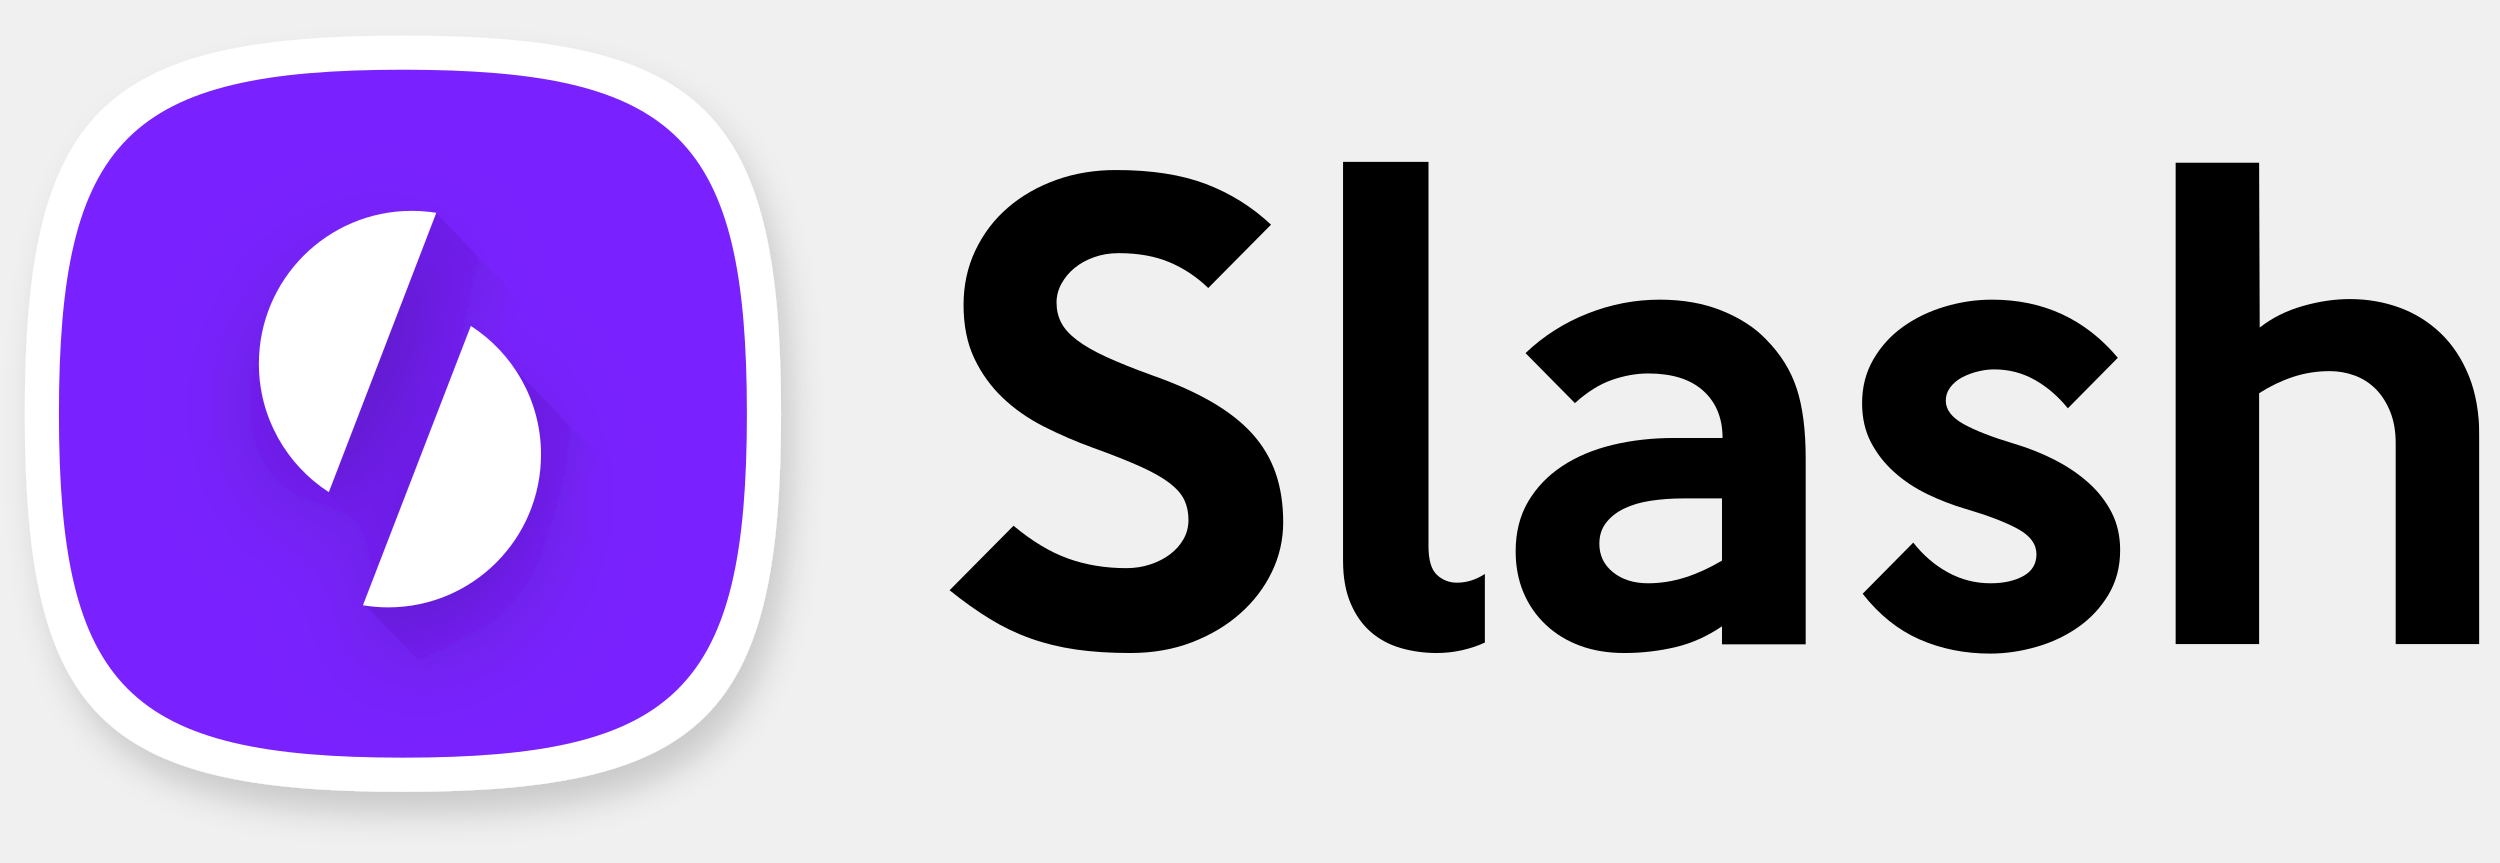
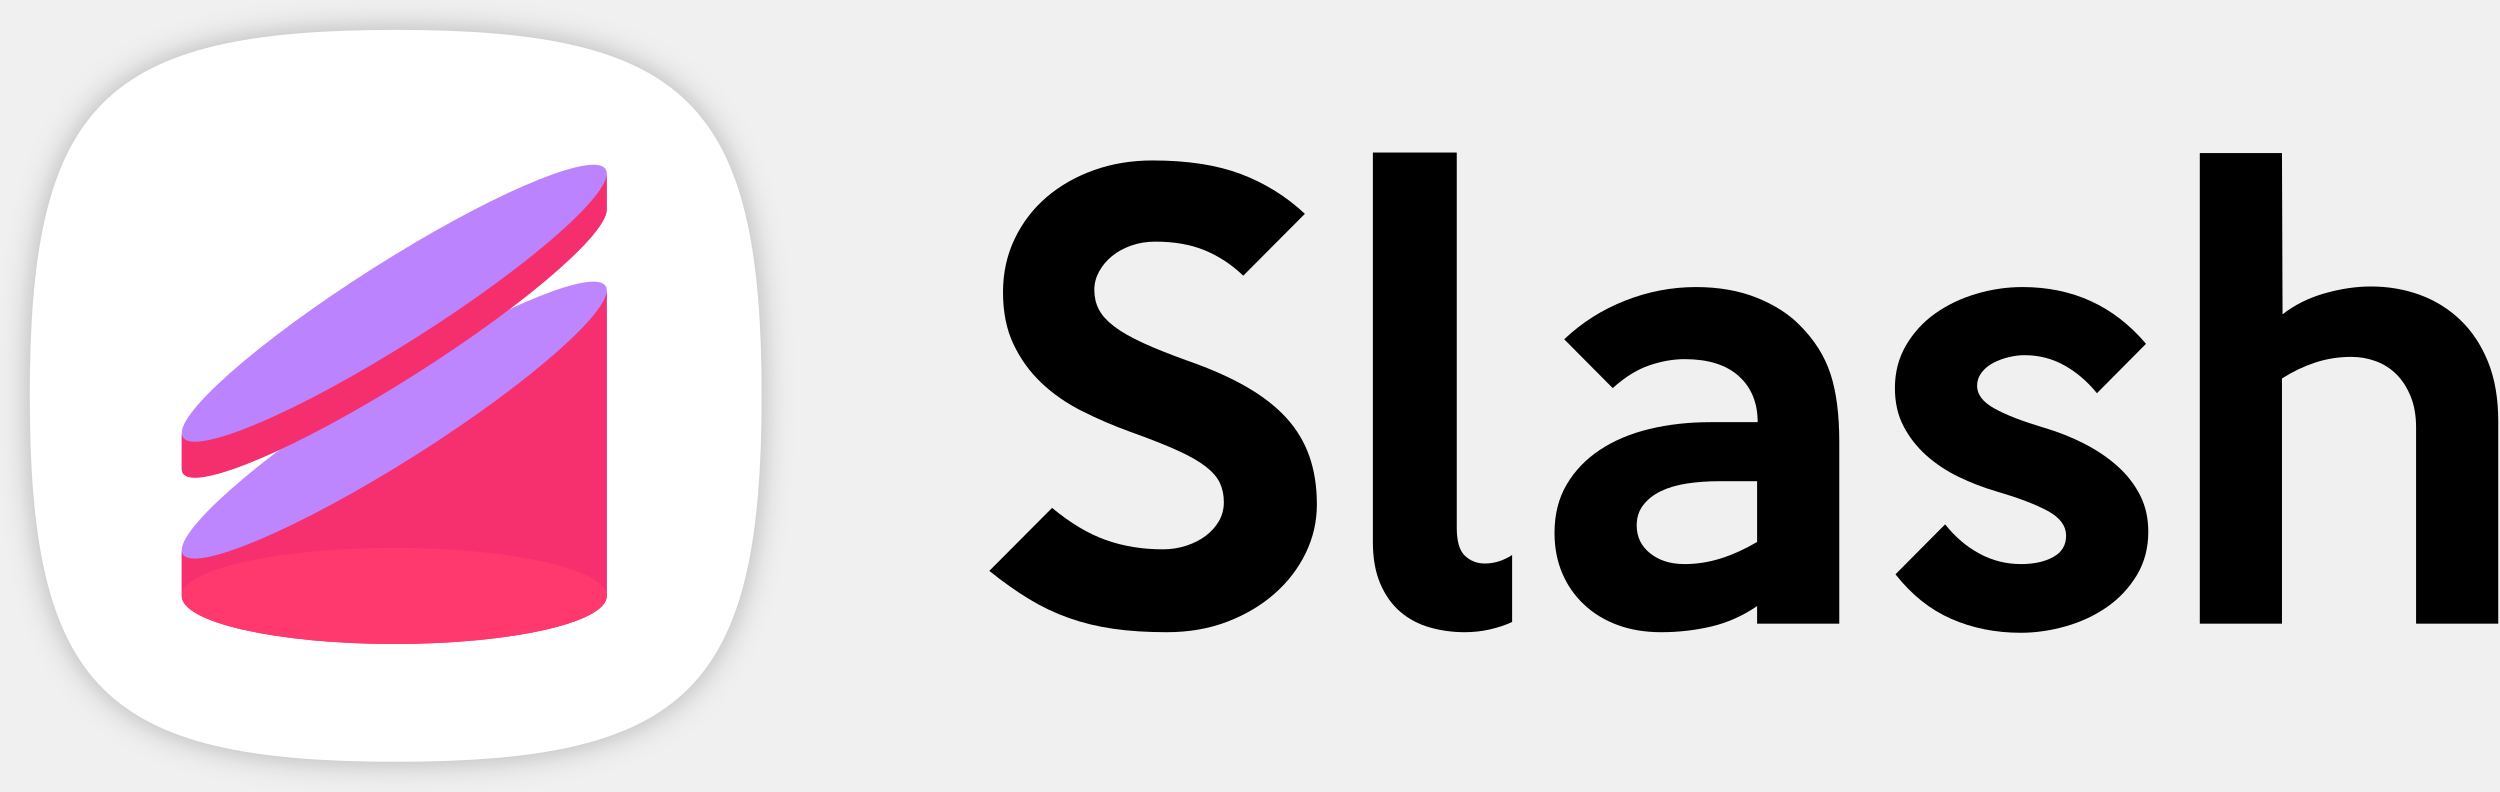
- <svg xmlns="http://www.w3.org/2000/svg" xmlns:xlink="http://www.w3.org/1999/xlink" width="113px" height="39px" viewBox="0 0 113 39" version="1.1">
+ <svg xmlns="http://www.w3.org/2000/svg" xmlns:xlink="http://www.w3.org/1999/xlink" width="837px" height="265px" viewBox="0 0 837 265" version="1.1">
  <defs>
-     <polygon id="path-1" points="0.068 0.111 13.808 0.111 13.808 21.889 0.068 21.889" />
-     <filter x="-18.2%" y="-24.0%" width="147.2%" height="164.7%" filterUnits="objectBoundingBox" id="filter-3">
-       <feOffset dx="0.5" dy="1" in="SourceAlpha" result="shadowOffsetOuter1" />
-       <feGaussianBlur stdDeviation="0.75" in="shadowOffsetOuter1" result="shadowBlurOuter1" />
-       <feColorMatrix values="0 0 0 0 0   0 0 0 0 0   0 0 0 0 0  0 0 0 0.16 0" type="matrix" in="shadowBlurOuter1" result="shadowMatrixOuter1" />
-       <feMerge>
-         <feMergeNode in="shadowMatrixOuter1" />
-         <feMergeNode in="SourceGraphic" />
-       </feMerge>
+     <path d="M123.48,0 L123.48,0 C221.496,0 246,24.504 246,122.52 C246,220.536 221.496,245.039 123.48,245.039 C25.464,245.039 0.961,220.536 0.961,122.52 C0.961,24.504 25.464,0 123.48,0" id="path-1" />
+     <filter x="-6.1%" y="-6.1%" width="112.2%" height="112.2%" filterUnits="objectBoundingBox" id="filter-2">
+       <feOffset dx="0" dy="0" in="SourceAlpha" result="shadowOffsetOuter1" />
+       <feGaussianBlur stdDeviation="5" in="shadowOffsetOuter1" result="shadowBlurOuter1" />
+       <feColorMatrix values="0 0 0 0 0   0 0 0 0 0   0 0 0 0 0  0 0 0 0.26 0" type="matrix" in="shadowBlurOuter1" />
    </filter>
-     <filter x="-78.1%" y="-56.3%" width="260.3%" height="212.6%" filterUnits="objectBoundingBox" id="filter-4">
-       <feOffset dx="0" dy="2" in="SourceAlpha" result="shadowOffsetOuter1" />
-       <feGaussianBlur stdDeviation="2.5" in="shadowOffsetOuter1" result="shadowBlurOuter1" />
-       <feColorMatrix values="0 0 0 0 0   0 0 0 0 0   0 0 0 0 0  0 0 0 0.2 0" type="matrix" in="shadowBlurOuter1" result="shadowMatrixOuter1" />
-       <feMerge>
-         <feMergeNode in="shadowMatrixOuter1" />
-         <feMergeNode in="SourceGraphic" />
-       </feMerge>
-     </filter>
-     <linearGradient x1="41.75%" y1="29.977%" x2="60.183%" y2="50%" id="linearGradient-5">
-       <stop stop-color="#000000" stop-opacity="0.2" offset="0%" />
-       <stop stop-color="#000000" stop-opacity="0" offset="100%" />
-     </linearGradient>
  </defs>
-   <g id="Website" stroke="none" stroke-width="1" fill="none" fill-rule="evenodd">
-     <g id="01-HOME" transform="translate(-248, -38)">
-       <g id="HERO" transform="translate(-4, -0)">
-         <g id="Brand/Logo-Dark" transform="translate(252.2568, 39.5)">
-           <g id="type2" transform="translate(41.83784, 5.351351)">
-             <path d="M15.906,16.754 C15.906,17.542 15.736,18.291 15.394,19 C15.053,19.71 14.575,20.336 13.962,20.879 C13.349,21.422 12.622,21.855 11.782,22.179 C10.941,22.503 10.013,22.665 8.997,22.665 C8.086,22.665 7.267,22.612 6.541,22.507 C5.814,22.402 5.131,22.236 4.492,22.008 C3.852,21.781 3.239,21.487 2.653,21.128 C2.066,20.769 1.458,20.336 0.827,19.828 L3.717,16.912 C4.557,17.613 5.38,18.107 6.186,18.396 C6.992,18.685 7.868,18.829 8.813,18.829 C9.198,18.829 9.562,18.773 9.904,18.659 C10.245,18.545 10.543,18.392 10.797,18.199 C11.05,18.006 11.252,17.779 11.401,17.516 C11.55,17.253 11.624,16.964 11.624,16.649 C11.624,16.317 11.563,16.019 11.44,15.756 C11.318,15.493 11.099,15.24 10.784,14.994 C10.468,14.749 10.03,14.499 9.47,14.245 C8.909,13.992 8.192,13.707 7.316,13.391 C6.545,13.112 5.805,12.792 5.096,12.433 C4.387,12.074 3.765,11.641 3.231,11.132 C2.696,10.624 2.267,10.029 1.943,9.346 C1.619,8.663 1.458,7.857 1.458,6.929 C1.458,6.036 1.637,5.213 1.996,4.46 C2.355,3.707 2.845,3.063 3.467,2.529 C4.089,1.995 4.816,1.579 5.648,1.281 C6.479,0.983 7.377,0.834 8.341,0.834 C9.952,0.834 11.309,1.044 12.412,1.465 C13.516,1.885 14.496,2.498 15.355,3.303 L12.518,6.167 C11.992,5.659 11.405,5.27 10.757,4.998 C10.109,4.727 9.347,4.591 8.472,4.591 C8.069,4.591 7.697,4.652 7.355,4.775 C7.014,4.897 6.72,5.06 6.475,5.261 C6.23,5.462 6.033,5.699 5.884,5.97 C5.735,6.242 5.661,6.526 5.661,6.824 C5.661,7.157 5.731,7.459 5.871,7.73 C6.011,8.002 6.247,8.265 6.58,8.518 C6.913,8.772 7.355,9.026 7.907,9.28 C8.459,9.534 9.146,9.81 9.969,10.108 C11.02,10.476 11.922,10.879 12.675,11.316 C13.428,11.754 14.041,12.235 14.514,12.761 C14.987,13.286 15.337,13.878 15.565,14.534 C15.792,15.191 15.906,15.931 15.906,16.754" id="Fill-8" fill="#000000" />
-             <path d="M25.021,22.192 C24.723,22.332 24.386,22.446 24.01,22.534 C23.633,22.621 23.244,22.665 22.841,22.665 C22.28,22.665 21.742,22.59 21.225,22.442 C20.708,22.293 20.257,22.052 19.872,21.719 C19.487,21.387 19.18,20.953 18.953,20.419 C18.725,19.885 18.611,19.241 18.611,18.488 L18.611,0.466 L22.473,0.466 L22.473,17.831 C22.473,18.462 22.6,18.895 22.854,19.132 C23.108,19.368 23.41,19.486 23.76,19.486 C24.198,19.486 24.618,19.355 25.021,19.092 L25.021,22.192 Z" id="Fill-10" fill="#000000" />
-             <path d="M35.739,18.488 L35.739,15.677 L34.005,15.677 C33.479,15.677 32.984,15.712 32.521,15.782 C32.056,15.852 31.654,15.971 31.312,16.137 C30.971,16.303 30.699,16.518 30.498,16.78 C30.296,17.043 30.196,17.358 30.196,17.726 C30.196,18.252 30.401,18.681 30.813,19.014 C31.224,19.346 31.754,19.513 32.402,19.513 C32.963,19.513 33.519,19.425 34.07,19.25 C34.622,19.075 35.178,18.821 35.739,18.488 L35.739,18.488 Z M39.522,22.271 L35.739,22.271 L35.739,21.457 C35.073,21.912 34.368,22.227 33.624,22.402 C32.879,22.577 32.113,22.665 31.325,22.665 C30.59,22.665 29.924,22.556 29.329,22.337 C28.733,22.118 28.216,21.803 27.779,21.391 C27.341,20.98 27.004,20.494 26.767,19.933 C26.531,19.373 26.413,18.751 26.413,18.068 C26.413,17.21 26.601,16.461 26.977,15.822 C27.354,15.182 27.866,14.648 28.514,14.219 C29.162,13.79 29.92,13.47 30.787,13.26 C31.654,13.05 32.586,12.945 33.585,12.945 L35.765,12.945 C35.765,12.052 35.476,11.342 34.898,10.817 C34.32,10.292 33.488,10.029 32.402,10.029 C31.877,10.029 31.334,10.125 30.774,10.318 C30.213,10.511 29.653,10.861 29.092,11.369 L26.859,9.109 C27.665,8.339 28.597,7.743 29.657,7.323 C30.716,6.903 31.807,6.693 32.928,6.693 C33.978,6.693 34.914,6.859 35.735,7.192 C36.555,7.525 37.217,7.953 37.722,8.479 C38.383,9.145 38.848,9.889 39.117,10.712 C39.387,11.535 39.522,12.586 39.522,13.864 L39.522,22.271 Z" id="Fill-12" fill="#000000" />
-             <path d="M53.736,18.015 C53.736,18.768 53.561,19.438 53.21,20.025 C52.858,20.612 52.402,21.102 51.84,21.496 C51.279,21.89 50.646,22.188 49.945,22.389 C49.242,22.59 48.549,22.691 47.865,22.691 C46.706,22.691 45.64,22.477 44.665,22.048 C43.691,21.619 42.836,20.931 42.098,19.986 L44.384,17.674 C44.839,18.252 45.365,18.703 45.96,19.026 C46.555,19.351 47.195,19.513 47.878,19.513 C48.473,19.513 48.968,19.403 49.362,19.184 C49.756,18.966 49.953,18.637 49.953,18.199 C49.953,17.744 49.673,17.363 49.113,17.056 C48.552,16.75 47.764,16.448 46.748,16.15 C46.153,15.975 45.575,15.752 45.014,15.48 C44.454,15.209 43.955,14.876 43.517,14.482 C43.079,14.088 42.729,13.637 42.466,13.129 C42.203,12.621 42.072,12.034 42.072,11.369 C42.072,10.633 42.243,9.972 42.586,9.385 C42.928,8.799 43.375,8.308 43.928,7.914 C44.481,7.52 45.109,7.218 45.811,7.008 C46.513,6.798 47.224,6.693 47.944,6.693 C50.261,6.693 52.157,7.568 53.631,9.32 L51.372,11.605 C50.934,11.062 50.435,10.633 49.874,10.318 C49.314,10.002 48.701,9.845 48.036,9.845 C47.808,9.845 47.567,9.876 47.313,9.937 C47.059,9.999 46.823,10.086 46.604,10.2 C46.385,10.314 46.205,10.462 46.065,10.646 C45.925,10.83 45.855,11.036 45.855,11.263 C45.855,11.667 46.122,12.017 46.656,12.315 C47.19,12.612 47.957,12.91 48.955,13.208 C49.603,13.401 50.216,13.645 50.794,13.943 C51.372,14.241 51.88,14.587 52.318,14.981 C52.755,15.375 53.101,15.822 53.355,16.321 C53.609,16.82 53.736,17.385 53.736,18.015" id="Fill-14" fill="#000000" />
-             <g id="Group-18" transform="translate(56.16586, 0.38158)">
-               <mask id="mask-2" fill="white">
-                 <use xlink:href="#path-1" />
-               </mask>
-               <g id="Clip-17" />
-               <path d="M13.808,21.889 L10.025,21.889 L10.025,12.8 C10.025,12.257 9.941,11.78 9.774,11.368 C9.607,10.957 9.387,10.615 9.115,10.343 C8.842,10.072 8.525,9.87 8.165,9.739 C7.804,9.608 7.431,9.542 7.044,9.542 C6.463,9.542 5.909,9.63 5.382,9.805 C4.854,9.98 4.344,10.225 3.852,10.54 L3.852,21.889 L0.068,21.889 L0.068,0.111 L3.852,0.111 L3.878,7.572 C4.438,7.134 5.086,6.81 5.822,6.6 C6.557,6.39 7.267,6.285 7.95,6.285 C8.738,6.285 9.482,6.412 10.183,6.666 C10.883,6.92 11.505,7.305 12.048,7.821 C12.591,8.338 13.02,8.986 13.335,9.765 C13.65,10.545 13.808,11.469 13.808,12.537 L13.808,21.889 Z" id="Fill-16" fill="#000000" mask="url(#mask-2)" />
-             </g>
-           </g>
-           <g id="Brand/Icon-Purple-Desktop-Small">
-             <g id="Brand/Icon-Purple" filter="url(#filter-3)" transform="translate(0.84375, 0)">
-               <path d="M17.111,0.108 L17.111,0.108 C30.784,0.108 34.202,3.526 34.202,17.199 C34.202,30.871 30.784,34.29 17.111,34.29 C3.438,34.29 0.02,30.871 0.02,17.199 C0.02,3.526 3.438,0.108 17.111,0.108" id="Fill-1" fill="#FFFFFF" />
-               <path d="M17.111,1.651 L17.111,1.651 C29.55,1.651 32.659,4.76 32.659,17.199 C32.659,29.637 29.55,32.746 17.111,32.746 C4.673,32.746 1.563,29.637 1.563,17.199 C1.563,4.76 4.673,1.651 17.111,1.651" id="Fill-1" fill="#7922FF" />
-               <g id="Brand/Icon-Content" transform="translate(-0.134033, 0.107839)">
-                 <g id="Icon" filter="url(#filter-4)" transform="translate(10.73644, 7.923198)">
-                   <polygon id="v" fill-opacity="0.35" fill="url(#linearGradient-5)" points="8.017 0.089 13.677 6.019 7.156 16.915 1.376 10.9" />
-                   <polygon id="v-copy-2" fill-opacity="0.35" fill="url(#linearGradient-5)" points="11.502 7.059 17.161 12.989 10.641 23.885 4.861 17.87" />
-                   <path d="M3.159,12.713 L8.017,0.089 C7.657,0.031 7.287,0 6.91,0 C3.094,0 0,3.094 0,6.91 C0,9.343 1.259,11.481 3.159,12.713 Z" id="Fill-4" fill="#FFFFFF" />
-                   <path d="M9.579,5.201 L4.703,17.827 C5.073,17.888 5.452,17.921 5.839,17.921 C9.656,17.921 12.75,14.828 12.75,11.011 C12.75,8.573 11.486,6.432 9.579,5.201 Z" id="Fill-6" fill="#FFFFFF" />
-                 </g>
-               </g>
-             </g>
-           </g>
+   <g id="Page-1" stroke="none" stroke-width="1" fill="none" fill-rule="evenodd">
+     <g id="Logo" transform="translate(9, 10)">
+       <g id="Icon">
+         <g id="Path">
+           <use fill="black" fill-opacity="1" filter="url(#filter-2)" xlink:href="#path-1" />
+           <use fill="#FFFFFF" fill-rule="evenodd" xlink:href="#path-1" />
        </g>
+         <path d="M123.48,6.727 C216.114,6.727 239.273,29.886 239.273,122.52 C239.273,215.155 216.114,238.313 123.48,238.313 C30.845,238.313 7.688,215.155 7.688,122.52 C7.688,29.886 30.845,6.727 123.48,6.727 Z" id="Path" fill="#FFFFFF" />
+         <path d="M193.904,86.066 C191.038,79.507 160.384,91.634 123,114.527 C83.747,138.534 51.846,165.263 51.846,174.172 L51.846,189.517 C51.846,180.607 83.747,173.43 123,173.43 C162.253,173.43 194.154,180.607 194.154,189.517 L194.154,87.179 C194.154,86.808 194.154,86.437 193.904,86.066 Z" id="Path" fill="#BD86FF" fill-rule="nonzero" />
+         <path d="M123,146.825 C83.747,170.708 51.846,182.958 51.846,174.172 L51.846,189.517 C51.846,198.427 83.747,205.604 123,205.604 C162.253,205.604 194.154,198.427 194.154,189.517 L194.154,87.179 C194.154,96.089 162.378,122.818 123,146.825 Z" id="Path" fill="#F62F6F" fill-rule="nonzero" />
+         <path d="M123,205.604 C162.297,205.604 194.154,198.402 194.154,189.517 C194.154,180.632 162.297,173.43 123,173.43 C83.703,173.43 51.846,180.632 51.846,189.517 C51.846,198.402 83.703,205.604 123,205.604 Z" id="Path" fill="#FF396E" fill-rule="nonzero" />
+         <path d="M194.154,48.05 L194.154,47.802 C194.154,47.431 194.029,47.183 193.904,46.936 C191.038,40.377 160.384,52.505 123,75.397 C83.747,99.404 51.846,126.133 51.846,134.919 L51.846,135.043 L51.846,146.922 C51.846,155.832 83.747,143.581 123,119.575 C162.253,95.568 194.154,68.963 194.154,60.053 L194.154,59.929 L194.154,48.05 C194.154,48.173 194.154,48.173 194.154,48.05 Z" id="Path" fill="#BC83FF" fill-rule="nonzero" />
+         <path d="M123,107.571 C83.996,131.454 52.345,143.705 51.846,135.167 L51.846,147.046 C51.846,155.956 83.747,143.705 123,119.698 C162.253,95.692 194.154,69.086 194.154,60.177 L194.154,60.053 L194.154,48.173 C193.904,57.207 162.128,83.688 123,107.571 Z" id="Path" fill="#F52F6E" fill-rule="nonzero" />
+       </g>
+       <g transform="translate(322, 41)" fill="#000000" fill-rule="nonzero">
+         <path d="M109.889,117.898 C109.889,123.6 108.647,129.018 106.163,134.149 C103.68,139.281 100.207,143.813 95.751,147.739 C91.29,151.669 86.006,154.804 79.892,157.147 C73.779,159.491 67.025,160.662 59.639,160.662 C53.016,160.662 47.06,160.283 41.775,159.522 C36.488,158.763 31.521,157.56 26.872,155.912 C22.221,154.266 17.764,152.143 13.498,149.544 C9.23,146.949 4.806,143.813 0.22,140.137 L21.236,119.039 C27.35,124.109 33.336,127.687 39.196,129.777 C45.053,131.869 51.425,132.914 58.303,132.914 C61.103,132.914 63.747,132.504 66.232,131.679 C68.715,130.856 70.88,129.748 72.727,128.354 C74.572,126.959 76.037,125.312 77.122,123.411 C78.203,121.511 78.746,119.42 78.746,117.139 C78.746,114.733 78.299,112.578 77.408,110.677 C76.516,108.777 74.925,106.941 72.632,105.164 C70.34,103.392 67.154,101.586 63.08,99.748 C59.001,97.913 53.78,95.852 47.411,93.57 C41.805,91.546 36.425,89.231 31.268,86.633 C26.108,84.038 21.585,80.903 17.702,77.225 C13.815,73.552 10.695,69.242 8.339,64.301 C5.981,59.36 4.806,53.533 4.806,46.816 C4.806,40.352 6.109,34.398 8.721,28.949 C11.33,23.502 14.899,18.847 19.421,14.979 C23.941,11.116 29.228,8.107 35.279,5.952 C41.328,3.799 47.856,2.721 54.864,2.721 C66.581,2.721 76.453,4.241 84.478,7.282 C92.502,10.323 99.635,14.76 105.875,20.586 L85.242,41.303 C81.42,37.629 77.152,34.811 72.441,32.844 C67.727,30.883 62.187,29.899 55.817,29.899 C52.887,29.899 50.183,30.344 47.698,31.23 C45.214,32.117 43.079,33.29 41.298,34.747 C39.513,36.204 38.079,37.915 36.999,39.878 C35.916,41.843 35.374,43.902 35.374,46.054 C35.374,48.464 35.882,50.649 36.902,52.613 C37.922,54.578 39.64,56.479 42.062,58.313 C44.48,60.152 47.698,61.99 51.711,63.826 C55.723,65.664 60.72,67.659 66.709,69.812 C74.351,72.474 80.91,75.39 86.389,78.556 C91.863,81.724 96.323,85.207 99.762,89.009 C103.201,92.81 105.748,97.087 107.405,101.838 C109.059,106.59 109.889,111.945 109.889,117.898" id="Fill-8" />
+         <path d="M175.257,157.243 C173.09,158.254 170.638,159.077 167.901,159.714 C165.161,160.346 162.328,160.663 159.398,160.663 C155.321,160.663 151.404,160.123 147.648,159.049 C143.889,157.971 140.609,156.23 137.809,153.822 C135.006,151.416 132.775,148.279 131.122,144.413 C129.464,140.55 128.638,135.893 128.638,130.443 L128.638,0.06 L156.723,0.06 L156.723,125.691 C156.723,130.252 157.646,133.389 159.494,135.1 C161.339,136.81 163.536,137.666 166.086,137.666 C169.269,137.666 172.325,136.716 175.257,134.815 L175.257,157.243 Z" id="Fill-10" />
+         <path d="M257.278,130.443 L257.278,110.107 L244.668,110.107 C240.847,110.107 237.247,110.361 233.873,110.866 C230.497,111.375 227.568,112.23 225.084,113.433 C222.601,114.638 220.625,116.188 219.161,118.089 C217.696,119.989 216.965,122.27 216.965,124.932 C216.965,128.732 218.459,131.839 221.455,134.245 C224.445,136.654 228.299,137.857 233.013,137.857 C237.088,137.857 241.133,137.223 245.145,135.956 C249.159,134.69 253.201,132.853 257.278,130.443 L257.278,130.443 Z M284.792,157.813 L257.278,157.813 L257.278,151.921 C252.437,155.217 247.31,157.497 241.898,158.763 C236.483,160.029 230.912,160.663 225.18,160.663 C219.83,160.663 214.989,159.871 210.659,158.288 C206.327,156.705 202.569,154.425 199.385,151.446 C196.202,148.47 193.749,144.953 192.031,140.897 C190.31,136.843 189.451,132.344 189.451,127.403 C189.451,121.196 190.818,115.779 193.559,111.152 C196.297,106.528 200.023,102.664 204.736,99.558 C209.447,96.455 214.957,94.142 221.263,92.621 C227.568,91.1 234.352,90.341 241.612,90.341 L257.469,90.341 C257.469,83.878 255.368,78.747 251.164,74.944 C246.961,71.144 240.91,69.243 233.013,69.243 C229.192,69.243 225.243,69.941 221.168,71.333 C217.088,72.73 213.015,75.263 208.939,78.936 L192.7,62.591 C198.556,57.017 205.339,52.707 213.047,49.666 C220.752,46.626 228.682,45.106 236.835,45.106 C244.476,45.106 251.281,46.311 257.249,48.716 C263.213,51.124 268.031,54.227 271.701,58.029 C276.506,62.845 279.889,68.23 281.85,74.185 C283.809,80.141 284.792,87.744 284.792,96.991 L284.792,157.813 Z" id="Fill-12" />
+         <path d="M388.248,127.022 C388.248,132.472 386.969,137.319 384.417,141.562 C381.862,145.808 378.542,149.354 374.458,152.206 C370.375,155.056 365.776,157.213 360.673,158.668 C355.564,160.122 350.522,160.854 345.544,160.854 C337.118,160.854 329.362,159.3 322.277,156.196 C315.191,153.094 308.97,148.12 303.608,141.278 L320.23,124.55 C323.541,128.734 327.361,131.997 331.694,134.339 C336.022,136.685 340.674,137.856 345.641,137.856 C349.968,137.856 353.57,137.066 356.436,135.479 C359.302,133.898 360.734,131.521 360.734,128.354 C360.734,125.059 358.696,122.304 354.621,120.085 C350.543,117.869 344.811,115.685 337.425,113.528 C333.093,112.262 328.889,110.647 324.815,108.68 C320.736,106.717 317.107,104.309 313.925,101.459 C310.739,98.608 308.193,95.347 306.282,91.67 C304.371,87.997 303.416,83.753 303.416,78.936 C303.416,73.613 304.66,68.833 307.15,64.586 C309.64,60.343 312.895,56.794 316.916,53.943 C320.937,51.092 325.501,48.906 330.61,47.386 C335.714,45.865 340.885,45.105 346.121,45.105 C362.972,45.105 376.76,51.441 387.484,64.111 L371.053,80.646 C367.867,76.72 364.236,73.613 360.161,71.333 C356.085,69.052 351.626,67.912 346.788,67.912 C345.13,67.912 343.378,68.135 341.533,68.577 C339.685,69.023 337.966,69.655 336.373,70.478 C334.78,71.304 333.475,72.379 332.458,73.71 C331.437,75.04 330.929,76.531 330.929,78.175 C330.929,81.092 332.869,83.625 336.756,85.779 C340.64,87.935 346.213,90.087 353.474,92.24 C358.184,93.636 362.645,95.408 366.849,97.563 C371.053,99.718 374.745,102.218 377.931,105.07 C381.113,107.92 383.63,111.152 385.478,114.762 C387.322,118.374 388.248,122.46 388.248,127.022" id="Fill-14" />
+         <path d="M505.417,157.812 L477.903,157.812 L477.903,92.051 C477.903,88.125 477.296,84.67 476.08,81.692 C474.866,78.716 473.264,76.245 471.284,74.28 C469.301,72.317 466.996,70.857 464.374,69.907 C461.753,68.957 459.034,68.483 456.221,68.483 C452,68.483 447.97,69.118 444.133,70.382 C440.295,71.652 436.586,73.424 433.005,75.704 L433.005,157.812 L405.491,157.812 L405.491,0.249 L433.005,0.249 L433.195,54.227 C437.271,51.063 441.985,48.717 447.335,47.195 C452.684,45.675 457.844,44.914 462.811,44.914 C468.542,44.914 473.956,45.836 479.05,47.67 C484.143,49.509 488.667,52.297 492.616,56.032 C496.563,59.772 499.686,64.461 501.978,70.098 C504.271,75.738 505.417,82.423 505.417,90.15 L505.417,157.812 Z" id="Fill-16" />
      </g>
    </g>
  </g>
</svg>
